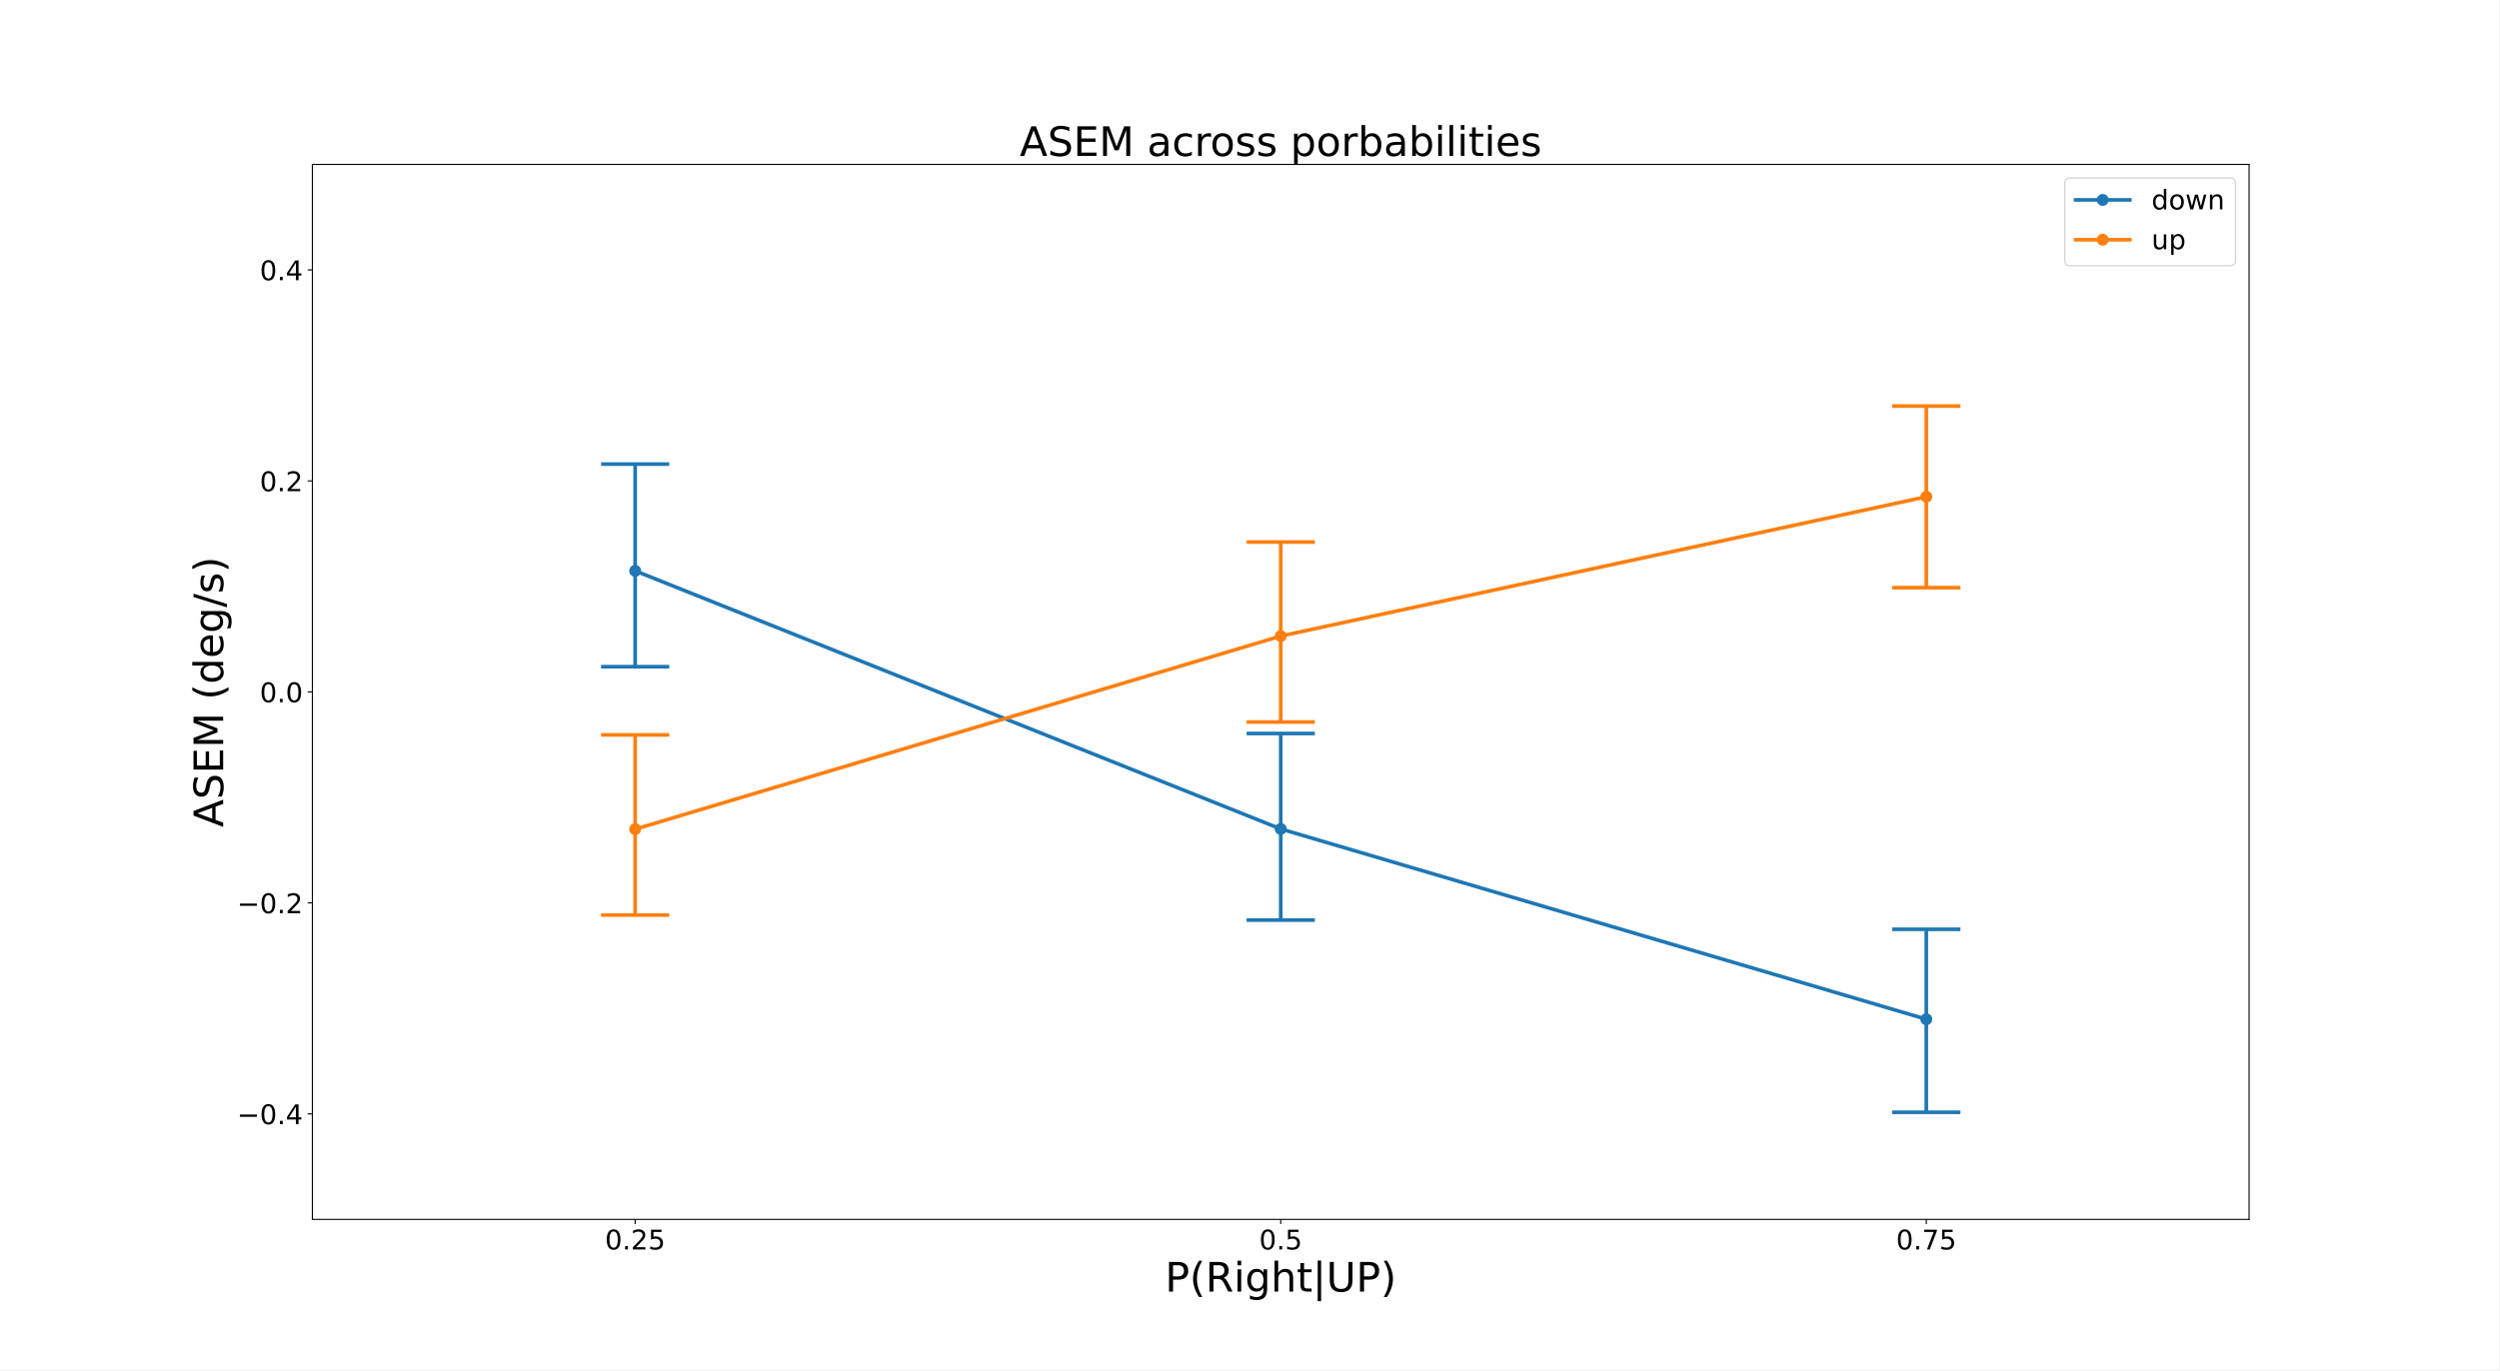
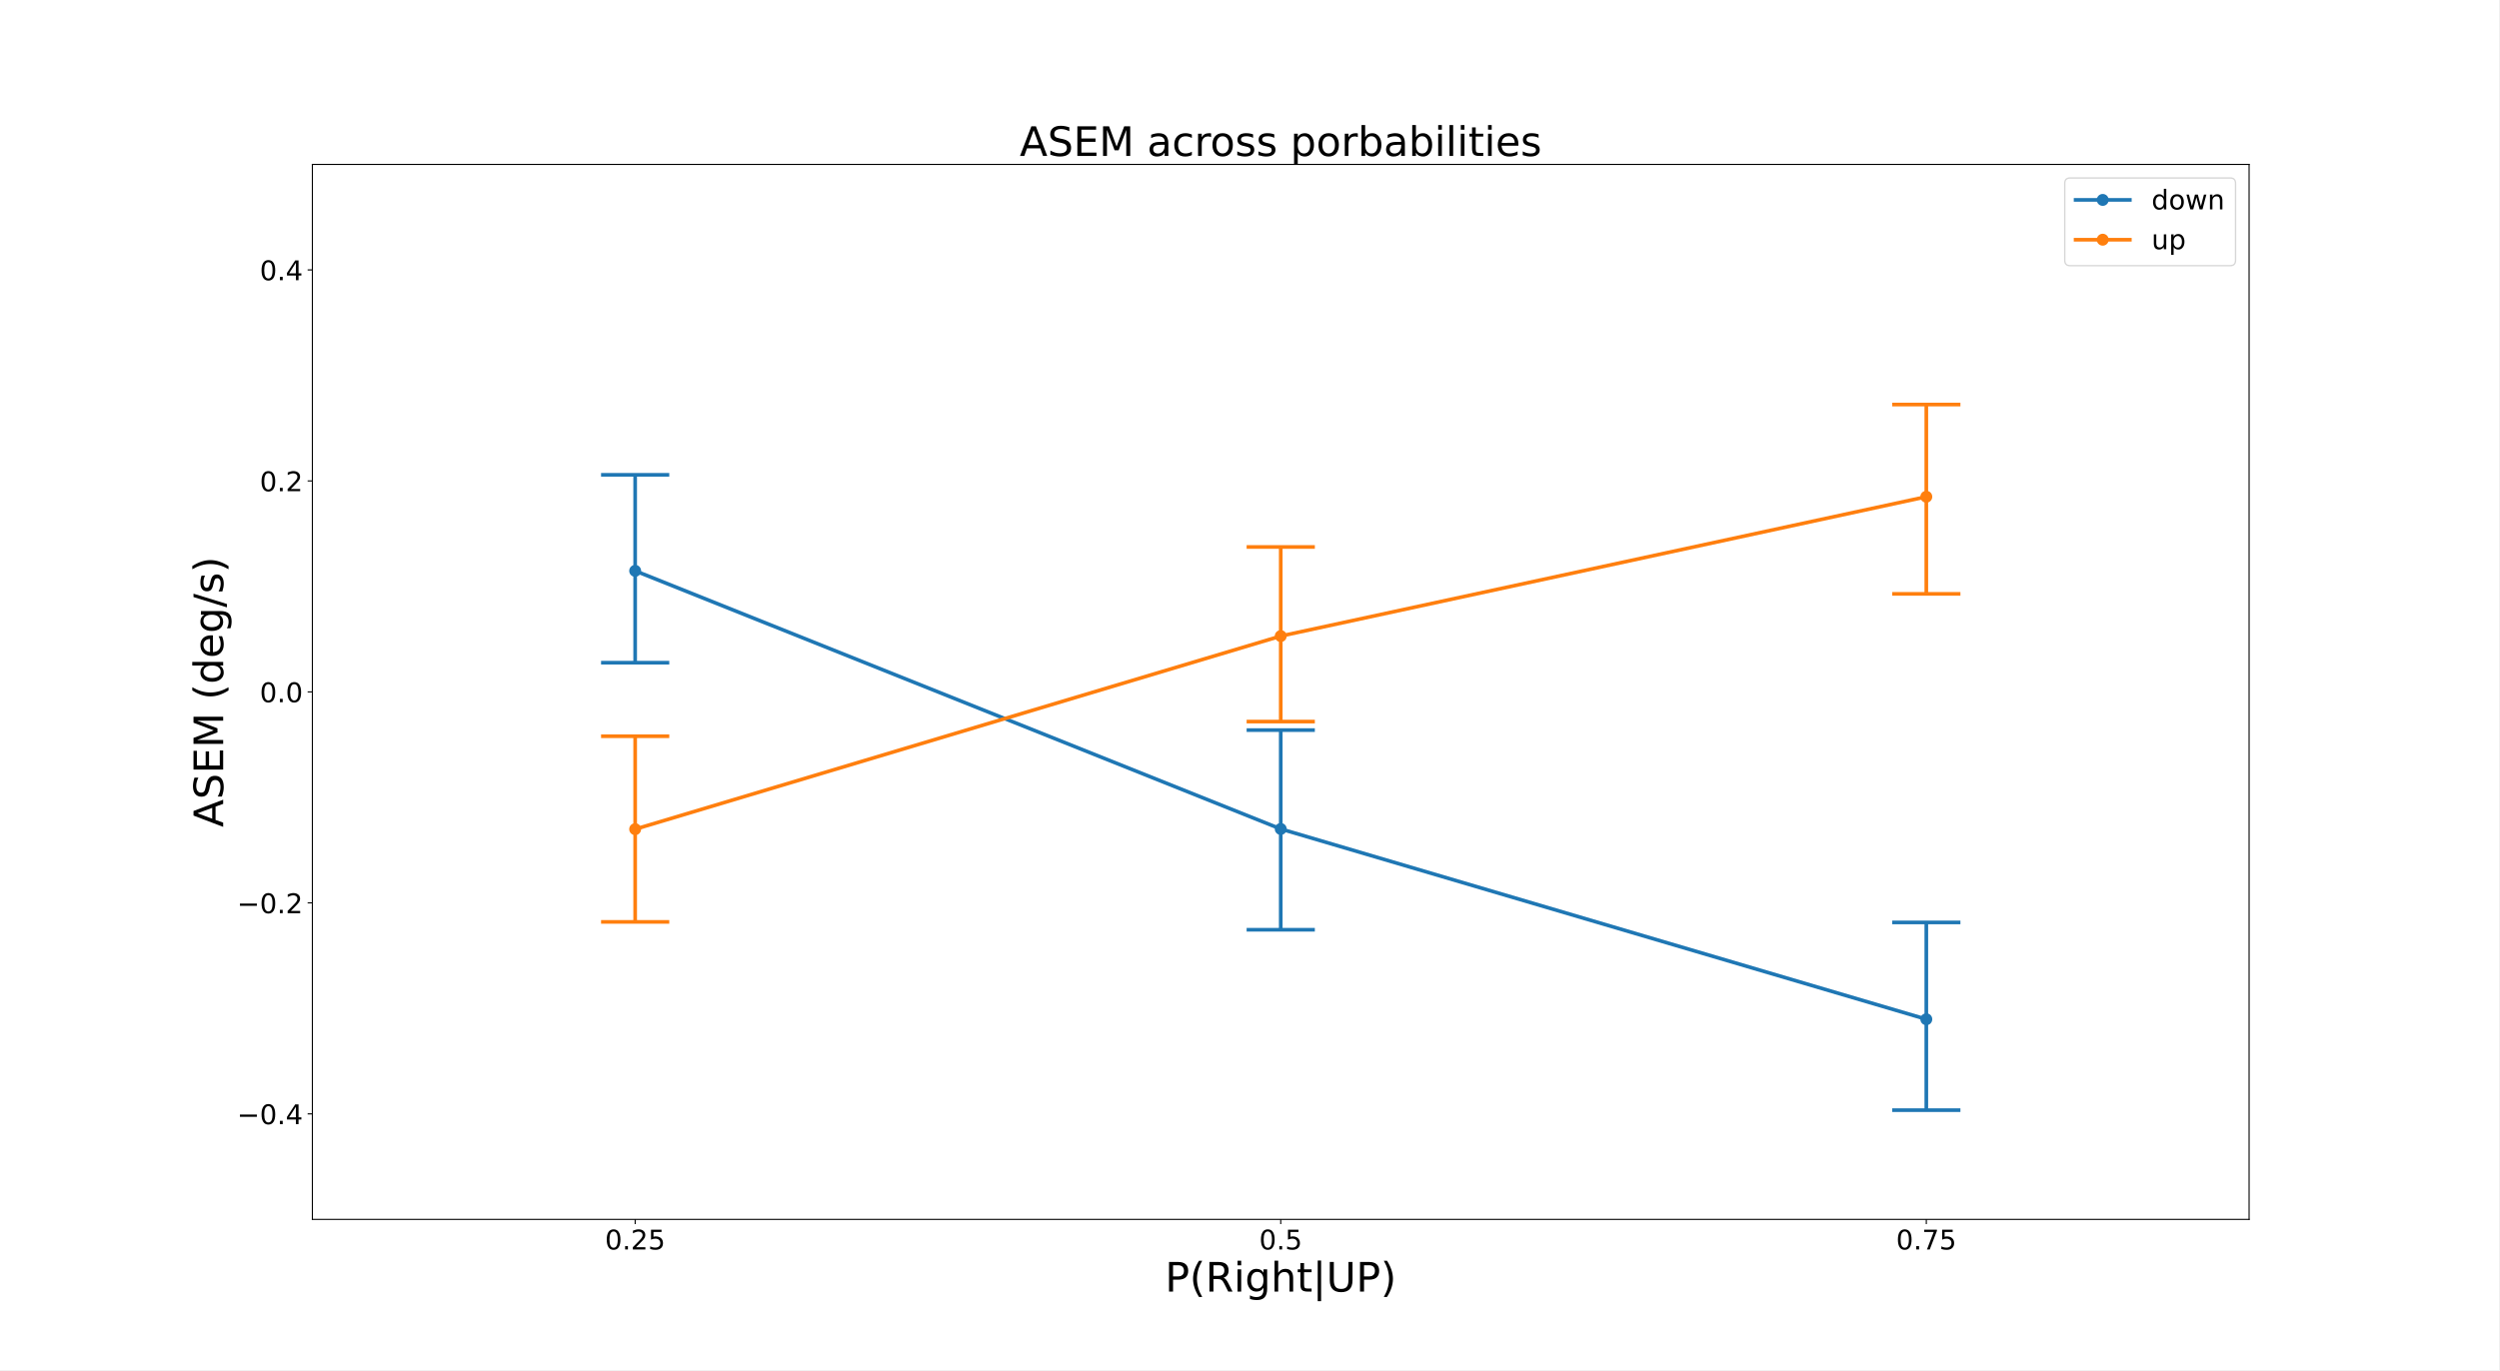
<svg xmlns="http://www.w3.org/2000/svg" xmlns:xlink="http://www.w3.org/1999/xlink" width="1843.2pt" height="1010.88pt" viewBox="0 0 1843.2 1010.88" version="1.1">
  <defs>
    <style type="text/css">*{stroke-linejoin: round; stroke-linecap: butt}</style>
  </defs>
  <g id="figure_1">
    <g id="patch_1">
      <path d="M 0 1010.88  L 1843.2 1010.88  L 1843.2 0  L 0 0  z " style="fill: #ffffff" />
    </g>
    <g id="axes_1">
      <g id="patch_2">
        <path d="M 230.4 899.683  L 1658.88 899.683  L 1658.88 121.306  L 230.4 121.306  z " style="fill: #ffffff" />
      </g>
      <g id="matplotlib.axis_1">
        <g id="xtick_1">
          <g id="line2d_1">
            <defs>
-               <path id="m0ba044a7e0" d="M 0 0  L 0 3.5  " style="stroke: #000000; stroke-width: 0.8" />
-             </defs>
-             <g>
-               <use xlink:href="#m0ba044a7e0" x="468.48" y="899.683" style="stroke: #000000; stroke-width: 0.8" />
+               <path id="m0f37d6d7c1" d="M 0 0  L 0 3.5  " style="stroke: #000000; stroke-width: 0.8" />
+             </defs>
+             <g>
+               <use xlink:href="#m0f37d6d7c1" x="468.48" y="899.683" style="stroke: #000000; stroke-width: 0.8" />
            </g>
          </g>
          <g id="text_1">
            <g transform="translate(446.2144 921.8801) scale(0.2 -0.2)">
              <defs>
                <path id="DejaVuSans-30" d="M 2034 4250  Q 1547 4250 1301 3770  Q 1056 3291 1056 2328  Q 1056 1369 1301 889  Q 1547 409 2034 409  Q 2525 409 2770 889  Q 3016 1369 3016 2328  Q 3016 3291 2770 3770  Q 2525 4250 2034 4250  z M 2034 4750  Q 2819 4750 3233 4129  Q 3647 3509 3647 2328  Q 3647 1150 3233 529  Q 2819 -91 2034 -91  Q 1250 -91 836 529  Q 422 1150 422 2328  Q 422 3509 836 4129  Q 1250 4750 2034 4750  z " transform="scale(0.015625)" />
                <path id="DejaVuSans-2e" d="M 684 794  L 1344 794  L 1344 0  L 684 0  L 684 794  z " transform="scale(0.015625)" />
                <path id="DejaVuSans-32" d="M 1228 531  L 3431 531  L 3431 0  L 469 0  L 469 531  Q 828 903 1448 1529  Q 2069 2156 2228 2338  Q 2531 2678 2651 2914  Q 2772 3150 2772 3378  Q 2772 3750 2511 3984  Q 2250 4219 1831 4219  Q 1534 4219 1204 4116  Q 875 4013 500 3803  L 500 4441  Q 881 4594 1212 4672  Q 1544 4750 1819 4750  Q 2544 4750 2975 4387  Q 3406 4025 3406 3419  Q 3406 3131 3298 2873  Q 3191 2616 2906 2266  Q 2828 2175 2409 1742  Q 1991 1309 1228 531  z " transform="scale(0.015625)" />
                <path id="DejaVuSans-35" d="M 691 4666  L 3169 4666  L 3169 4134  L 1269 4134  L 1269 2991  Q 1406 3038 1543 3061  Q 1681 3084 1819 3084  Q 2600 3084 3056 2656  Q 3513 2228 3513 1497  Q 3513 744 3044 326  Q 2575 -91 1722 -91  Q 1428 -91 1123 -41  Q 819 9 494 109  L 494 744  Q 775 591 1075 516  Q 1375 441 1709 441  Q 2250 441 2565 725  Q 2881 1009 2881 1497  Q 2881 1984 2565 2268  Q 2250 2553 1709 2553  Q 1456 2553 1204 2497  Q 953 2441 691 2322  L 691 4666  z " transform="scale(0.015625)" />
              </defs>
              <use xlink:href="#DejaVuSans-30" />
              <use xlink:href="#DejaVuSans-2e" x="63.623" />
              <use xlink:href="#DejaVuSans-32" x="95.41" />
              <use xlink:href="#DejaVuSans-35" x="159.033" />
            </g>
          </g>
        </g>
        <g id="xtick_2">
          <g id="line2d_2">
            <g>
-               <use xlink:href="#m0ba044a7e0" x="944.64" y="899.683" style="stroke: #000000; stroke-width: 0.8" />
+               <use xlink:href="#m0f37d6d7c1" x="944.64" y="899.683" style="stroke: #000000; stroke-width: 0.8" />
            </g>
          </g>
          <g id="text_2">
            <g transform="translate(928.7369 921.8801) scale(0.2 -0.2)">
              <use xlink:href="#DejaVuSans-30" />
              <use xlink:href="#DejaVuSans-2e" x="63.623" />
              <use xlink:href="#DejaVuSans-35" x="95.41" />
            </g>
          </g>
        </g>
        <g id="xtick_3">
          <g id="line2d_3">
            <g>
-               <use xlink:href="#m0ba044a7e0" x="1420.8" y="899.683" style="stroke: #000000; stroke-width: 0.8" />
+               <use xlink:href="#m0f37d6d7c1" x="1420.8" y="899.683" style="stroke: #000000; stroke-width: 0.8" />
            </g>
          </g>
          <g id="text_3">
            <g transform="translate(1398.534 921.8801) scale(0.2 -0.2)">
              <defs>
                <path id="DejaVuSans-37" d="M 525 4666  L 3525 4666  L 3525 4397  L 1831 0  L 1172 0  L 2766 4134  L 525 4134  L 525 4666  z " transform="scale(0.015625)" />
              </defs>
              <use xlink:href="#DejaVuSans-30" />
              <use xlink:href="#DejaVuSans-2e" x="63.623" />
              <use xlink:href="#DejaVuSans-37" x="95.41" />
              <use xlink:href="#DejaVuSans-35" x="159.033" />
            </g>
          </g>
        </g>
        <g id="text_4">
          <g transform="translate(859.3158 952.966) scale(0.3 -0.3)">
            <defs>
              <path id="DejaVuSans-50" d="M 1259 4147  L 1259 2394  L 2053 2394  Q 2494 2394 2734 2622  Q 2975 2850 2975 3272  Q 2975 3691 2734 3919  Q 2494 4147 2053 4147  L 1259 4147  z M 628 4666  L 2053 4666  Q 2838 4666 3239 4311  Q 3641 3956 3641 3272  Q 3641 2581 3239 2228  Q 2838 1875 2053 1875  L 1259 1875  L 1259 0  L 628 0  L 628 4666  z " transform="scale(0.015625)" />
              <path id="DejaVuSans-28" d="M 1984 4856  Q 1566 4138 1362 3434  Q 1159 2731 1159 2009  Q 1159 1288 1364 580  Q 1569 -128 1984 -844  L 1484 -844  Q 1016 -109 783 600  Q 550 1309 550 2009  Q 550 2706 781 3412  Q 1013 4119 1484 4856  L 1984 4856  z " transform="scale(0.015625)" />
              <path id="DejaVuSans-52" d="M 2841 2188  Q 3044 2119 3236 1894  Q 3428 1669 3622 1275  L 4263 0  L 3584 0  L 2988 1197  Q 2756 1666 2539 1819  Q 2322 1972 1947 1972  L 1259 1972  L 1259 0  L 628 0  L 628 4666  L 2053 4666  Q 2853 4666 3247 4331  Q 3641 3997 3641 3322  Q 3641 2881 3436 2590  Q 3231 2300 2841 2188  z M 1259 4147  L 1259 2491  L 2053 2491  Q 2509 2491 2742 2702  Q 2975 2913 2975 3322  Q 2975 3731 2742 3939  Q 2509 4147 2053 4147  L 1259 4147  z " transform="scale(0.015625)" />
              <path id="DejaVuSans-69" d="M 603 3500  L 1178 3500  L 1178 0  L 603 0  L 603 3500  z M 603 4863  L 1178 4863  L 1178 4134  L 603 4134  L 603 4863  z " transform="scale(0.015625)" />
              <path id="DejaVuSans-67" d="M 2906 1791  Q 2906 2416 2648 2759  Q 2391 3103 1925 3103  Q 1463 3103 1205 2759  Q 947 2416 947 1791  Q 947 1169 1205 825  Q 1463 481 1925 481  Q 2391 481 2648 825  Q 2906 1169 2906 1791  z M 3481 434  Q 3481 -459 3084 -895  Q 2688 -1331 1869 -1331  Q 1566 -1331 1297 -1286  Q 1028 -1241 775 -1147  L 775 -588  Q 1028 -725 1275 -790  Q 1522 -856 1778 -856  Q 2344 -856 2625 -561  Q 2906 -266 2906 331  L 2906 616  Q 2728 306 2450 153  Q 2172 0 1784 0  Q 1141 0 747 490  Q 353 981 353 1791  Q 353 2603 747 3093  Q 1141 3584 1784 3584  Q 2172 3584 2450 3431  Q 2728 3278 2906 2969  L 2906 3500  L 3481 3500  L 3481 434  z " transform="scale(0.015625)" />
              <path id="DejaVuSans-68" d="M 3513 2113  L 3513 0  L 2938 0  L 2938 2094  Q 2938 2591 2744 2837  Q 2550 3084 2163 3084  Q 1697 3084 1428 2787  Q 1159 2491 1159 1978  L 1159 0  L 581 0  L 581 4863  L 1159 4863  L 1159 2956  Q 1366 3272 1645 3428  Q 1925 3584 2291 3584  Q 2894 3584 3203 3211  Q 3513 2838 3513 2113  z " transform="scale(0.015625)" />
              <path id="DejaVuSans-74" d="M 1172 4494  L 1172 3500  L 2356 3500  L 2356 3053  L 1172 3053  L 1172 1153  Q 1172 725 1289 603  Q 1406 481 1766 481  L 2356 481  L 2356 0  L 1766 0  Q 1100 0 847 248  Q 594 497 594 1153  L 594 3053  L 172 3053  L 172 3500  L 594 3500  L 594 4494  L 1172 4494  z " transform="scale(0.015625)" />
              <path id="DejaVuSans-7c" d="M 1344 4891  L 1344 -1509  L 813 -1509  L 813 4891  L 1344 4891  z " transform="scale(0.015625)" />
              <path id="DejaVuSans-55" d="M 556 4666  L 1191 4666  L 1191 1831  Q 1191 1081 1462 751  Q 1734 422 2344 422  Q 2950 422 3222 751  Q 3494 1081 3494 1831  L 3494 4666  L 4128 4666  L 4128 1753  Q 4128 841 3676 375  Q 3225 -91 2344 -91  Q 1459 -91 1007 375  Q 556 841 556 1753  L 556 4666  z " transform="scale(0.015625)" />
              <path id="DejaVuSans-29" d="M 513 4856  L 1013 4856  Q 1481 4119 1714 3412  Q 1947 2706 1947 2009  Q 1947 1309 1714 600  Q 1481 -109 1013 -844  L 513 -844  Q 928 -128 1133 580  Q 1338 1288 1338 2009  Q 1338 2731 1133 3434  Q 928 4138 513 4856  z " transform="scale(0.015625)" />
            </defs>
            <use xlink:href="#DejaVuSans-50" />
            <use xlink:href="#DejaVuSans-28" x="60.303" />
            <use xlink:href="#DejaVuSans-52" x="99.316" />
            <use xlink:href="#DejaVuSans-69" x="168.799" />
            <use xlink:href="#DejaVuSans-67" x="196.582" />
            <use xlink:href="#DejaVuSans-68" x="260.059" />
            <use xlink:href="#DejaVuSans-74" x="323.438" />
            <use xlink:href="#DejaVuSans-7c" x="362.646" />
            <use xlink:href="#DejaVuSans-55" x="396.338" />
            <use xlink:href="#DejaVuSans-50" x="469.531" />
            <use xlink:href="#DejaVuSans-29" x="529.834" />
          </g>
        </g>
      </g>
      <g id="matplotlib.axis_2">
        <g id="ytick_1">
          <g id="line2d_4">
            <defs>
-               <path id="m6a2be0b52f" d="M 0 0  L -3.5 0  " style="stroke: #000000; stroke-width: 0.8" />
-             </defs>
-             <g>
-               <use xlink:href="#m6a2be0b52f" x="230.4" y="821.845" style="stroke: #000000; stroke-width: 0.8" />
+               <path id="mf49ff2864d" d="M 0 0  L -3.5 0  " style="stroke: #000000; stroke-width: 0.8" />
+             </defs>
+             <g>
+               <use xlink:href="#mf49ff2864d" x="230.4" y="821.845" style="stroke: #000000; stroke-width: 0.8" />
            </g>
          </g>
          <g id="text_5">
            <g transform="translate(174.8344 829.4439) scale(0.2 -0.2)">
              <defs>
                <path id="DejaVuSans-2212" d="M 678 2272  L 4684 2272  L 4684 1741  L 678 1741  L 678 2272  z " transform="scale(0.015625)" />
                <path id="DejaVuSans-34" d="M 2419 4116  L 825 1625  L 2419 1625  L 2419 4116  z M 2253 4666  L 3047 4666  L 3047 1625  L 3713 1625  L 3713 1100  L 3047 1100  L 3047 0  L 2419 0  L 2419 1100  L 313 1100  L 313 1709  L 2253 4666  z " transform="scale(0.015625)" />
              </defs>
              <use xlink:href="#DejaVuSans-2212" />
              <use xlink:href="#DejaVuSans-30" x="83.789" />
              <use xlink:href="#DejaVuSans-2e" x="147.412" />
              <use xlink:href="#DejaVuSans-34" x="179.199" />
            </g>
          </g>
        </g>
        <g id="ytick_2">
          <g id="line2d_5">
            <g>
-               <use xlink:href="#m6a2be0b52f" x="230.4" y="666.17" style="stroke: #000000; stroke-width: 0.8" />
+               <use xlink:href="#mf49ff2864d" x="230.4" y="666.17" style="stroke: #000000; stroke-width: 0.8" />
            </g>
          </g>
          <g id="text_6">
            <g transform="translate(174.8344 673.7684) scale(0.2 -0.2)">
              <use xlink:href="#DejaVuSans-2212" />
              <use xlink:href="#DejaVuSans-30" x="83.789" />
              <use xlink:href="#DejaVuSans-2e" x="147.412" />
              <use xlink:href="#DejaVuSans-32" x="179.199" />
            </g>
          </g>
        </g>
        <g id="ytick_3">
          <g id="line2d_6">
            <g>
-               <use xlink:href="#m6a2be0b52f" x="230.4" y="510.494" style="stroke: #000000; stroke-width: 0.8" />
+               <use xlink:href="#mf49ff2864d" x="230.4" y="510.494" style="stroke: #000000; stroke-width: 0.8" />
            </g>
          </g>
          <g id="text_7">
            <g transform="translate(191.5938 518.0928) scale(0.2 -0.2)">
              <use xlink:href="#DejaVuSans-30" />
              <use xlink:href="#DejaVuSans-2e" x="63.623" />
              <use xlink:href="#DejaVuSans-30" x="95.41" />
            </g>
          </g>
        </g>
        <g id="ytick_4">
          <g id="line2d_7">
            <g>
-               <use xlink:href="#m6a2be0b52f" x="230.4" y="354.819" style="stroke: #000000; stroke-width: 0.8" />
+               <use xlink:href="#mf49ff2864d" x="230.4" y="354.819" style="stroke: #000000; stroke-width: 0.8" />
            </g>
          </g>
          <g id="text_8">
            <g transform="translate(191.5938 362.4173) scale(0.2 -0.2)">
              <use xlink:href="#DejaVuSans-30" />
              <use xlink:href="#DejaVuSans-2e" x="63.623" />
              <use xlink:href="#DejaVuSans-32" x="95.41" />
            </g>
          </g>
        </g>
        <g id="ytick_5">
          <g id="line2d_8">
            <g>
-               <use xlink:href="#m6a2be0b52f" x="230.4" y="199.143" style="stroke: #000000; stroke-width: 0.8" />
+               <use xlink:href="#mf49ff2864d" x="230.4" y="199.143" style="stroke: #000000; stroke-width: 0.8" />
            </g>
          </g>
          <g id="text_9">
            <g transform="translate(191.5938 206.7418) scale(0.2 -0.2)">
              <use xlink:href="#DejaVuSans-30" />
              <use xlink:href="#DejaVuSans-2e" x="63.623" />
              <use xlink:href="#DejaVuSans-34" x="95.41" />
            </g>
          </g>
        </g>
        <g id="text_10">
          <g transform="translate(164.5953 610.3124) rotate(-90) scale(0.3 -0.3)">
            <defs>
              <path id="DejaVuSans-41" d="M 2188 4044  L 1331 1722  L 3047 1722  L 2188 4044  z M 1831 4666  L 2547 4666  L 4325 0  L 3669 0  L 3244 1197  L 1141 1197  L 716 0  L 50 0  L 1831 4666  z " transform="scale(0.015625)" />
              <path id="DejaVuSans-53" d="M 3425 4513  L 3425 3897  Q 3066 4069 2747 4153  Q 2428 4238 2131 4238  Q 1616 4238 1336 4038  Q 1056 3838 1056 3469  Q 1056 3159 1242 3001  Q 1428 2844 1947 2747  L 2328 2669  Q 3034 2534 3370 2195  Q 3706 1856 3706 1288  Q 3706 609 3251 259  Q 2797 -91 1919 -91  Q 1588 -91 1214 -16  Q 841 59 441 206  L 441 856  Q 825 641 1194 531  Q 1563 422 1919 422  Q 2459 422 2753 634  Q 3047 847 3047 1241  Q 3047 1584 2836 1778  Q 2625 1972 2144 2069  L 1759 2144  Q 1053 2284 737 2584  Q 422 2884 422 3419  Q 422 4038 858 4394  Q 1294 4750 2059 4750  Q 2388 4750 2728 4690  Q 3069 4631 3425 4513  z " transform="scale(0.015625)" />
              <path id="DejaVuSans-45" d="M 628 4666  L 3578 4666  L 3578 4134  L 1259 4134  L 1259 2753  L 3481 2753  L 3481 2222  L 1259 2222  L 1259 531  L 3634 531  L 3634 0  L 628 0  L 628 4666  z " transform="scale(0.015625)" />
              <path id="DejaVuSans-4d" d="M 628 4666  L 1569 4666  L 2759 1491  L 3956 4666  L 4897 4666  L 4897 0  L 4281 0  L 4281 4097  L 3078 897  L 2444 897  L 1241 4097  L 1241 0  L 628 0  L 628 4666  z " transform="scale(0.015625)" />
              <path id="DejaVuSans-20" transform="scale(0.015625)" />
              <path id="DejaVuSans-64" d="M 2906 2969  L 2906 4863  L 3481 4863  L 3481 0  L 2906 0  L 2906 525  Q 2725 213 2448 61  Q 2172 -91 1784 -91  Q 1150 -91 751 415  Q 353 922 353 1747  Q 353 2572 751 3078  Q 1150 3584 1784 3584  Q 2172 3584 2448 3432  Q 2725 3281 2906 2969  z M 947 1747  Q 947 1113 1208 752  Q 1469 391 1925 391  Q 2381 391 2643 752  Q 2906 1113 2906 1747  Q 2906 2381 2643 2742  Q 2381 3103 1925 3103  Q 1469 3103 1208 2742  Q 947 2381 947 1747  z " transform="scale(0.015625)" />
              <path id="DejaVuSans-65" d="M 3597 1894  L 3597 1613  L 953 1613  Q 991 1019 1311 708  Q 1631 397 2203 397  Q 2534 397 2845 478  Q 3156 559 3463 722  L 3463 178  Q 3153 47 2828 -22  Q 2503 -91 2169 -91  Q 1331 -91 842 396  Q 353 884 353 1716  Q 353 2575 817 3079  Q 1281 3584 2069 3584  Q 2775 3584 3186 3129  Q 3597 2675 3597 1894  z M 3022 2063  Q 3016 2534 2758 2815  Q 2500 3097 2075 3097  Q 1594 3097 1305 2825  Q 1016 2553 972 2059  L 3022 2063  z " transform="scale(0.015625)" />
              <path id="DejaVuSans-2f" d="M 1625 4666  L 2156 4666  L 531 -594  L 0 -594  L 1625 4666  z " transform="scale(0.015625)" />
              <path id="DejaVuSans-73" d="M 2834 3397  L 2834 2853  Q 2591 2978 2328 3040  Q 2066 3103 1784 3103  Q 1356 3103 1142 2972  Q 928 2841 928 2578  Q 928 2378 1081 2264  Q 1234 2150 1697 2047  L 1894 2003  Q 2506 1872 2764 1633  Q 3022 1394 3022 966  Q 3022 478 2636 193  Q 2250 -91 1575 -91  Q 1294 -91 989 -36  Q 684 19 347 128  L 347 722  Q 666 556 975 473  Q 1284 391 1588 391  Q 1994 391 2212 530  Q 2431 669 2431 922  Q 2431 1156 2273 1281  Q 2116 1406 1581 1522  L 1381 1569  Q 847 1681 609 1914  Q 372 2147 372 2553  Q 372 3047 722 3315  Q 1072 3584 1716 3584  Q 2034 3584 2315 3537  Q 2597 3491 2834 3397  z " transform="scale(0.015625)" />
            </defs>
            <use xlink:href="#DejaVuSans-41" />
            <use xlink:href="#DejaVuSans-53" x="68.408" />
            <use xlink:href="#DejaVuSans-45" x="131.885" />
            <use xlink:href="#DejaVuSans-4d" x="195.068" />
            <use xlink:href="#DejaVuSans-20" x="281.348" />
            <use xlink:href="#DejaVuSans-28" x="313.135" />
            <use xlink:href="#DejaVuSans-64" x="352.148" />
            <use xlink:href="#DejaVuSans-65" x="415.625" />
            <use xlink:href="#DejaVuSans-67" x="477.148" />
            <use xlink:href="#DejaVuSans-2f" x="540.625" />
            <use xlink:href="#DejaVuSans-73" x="574.316" />
            <use xlink:href="#DejaVuSans-29" x="626.416" />
          </g>
        </g>
      </g>
      <g id="line2d_9">
-         <path d="M 468.48 421.186  L 944.64 611.625  L 1420.8 752.017  " clip-path="url(#p5ba771e147)" style="fill: none; stroke: #1f77b4; stroke-width: 2.7; stroke-linecap: square" />
+         <path d="M 468.48 421.186  L 944.64 611.625  L 1420.8 752.017  " clip-path="url(#p342be20ea8)" style="fill: none; stroke: #1f77b4; stroke-width: 2.7; stroke-linecap: square" />
        <defs>
-           <path id="m0b1692d7a0" d="M 0 3.384  C 0.897 3.384 1.758 3.027 2.393 2.393  C 3.027 1.758 3.384 0.897 3.384 0  C 3.384 -0.897 3.027 -1.758 2.393 -2.393  C 1.758 -3.027 0.897 -3.384 0 -3.384  C -0.897 -3.384 -1.758 -3.027 -2.393 -2.393  C -3.027 -1.758 -3.384 -0.897 -3.384 0  C -3.384 0.897 -3.027 1.758 -2.393 2.393  C -1.758 3.027 -0.897 3.384 0 3.384  z " style="stroke: #1f77b4; stroke-width: 2.025" />
+           <path id="mb6baf694d3" d="M 0 3.384  C 0.897 3.384 1.758 3.027 2.393 2.393  C 3.027 1.758 3.384 0.897 3.384 0  C 3.384 -0.897 3.027 -1.758 2.393 -2.393  C 1.758 -3.027 0.897 -3.384 0 -3.384  C -0.897 -3.384 -1.758 -3.027 -2.393 -2.393  C -3.027 -1.758 -3.384 -0.897 -3.384 0  C -3.384 0.897 -3.027 1.758 -2.393 2.393  C -1.758 3.027 -0.897 3.384 0 3.384  z " style="stroke: #1f77b4; stroke-width: 2.025" />
        </defs>
-         <g clip-path="url(#p5ba771e147)">
-           <use xlink:href="#m0b1692d7a0" x="468.48" y="421.186" style="fill: #1f77b4; stroke: #1f77b4; stroke-width: 2.025" />
-           <use xlink:href="#m0b1692d7a0" x="944.64" y="611.625" style="fill: #1f77b4; stroke: #1f77b4; stroke-width: 2.025" />
-           <use xlink:href="#m0b1692d7a0" x="1420.8" y="752.017" style="fill: #1f77b4; stroke: #1f77b4; stroke-width: 2.025" />
+         <g clip-path="url(#p342be20ea8)">
+           <use xlink:href="#mb6baf694d3" x="468.48" y="421.186" style="fill: #1f77b4; stroke: #1f77b4; stroke-width: 2.025" />
+           <use xlink:href="#mb6baf694d3" x="944.64" y="611.625" style="fill: #1f77b4; stroke: #1f77b4; stroke-width: 2.025" />
+           <use xlink:href="#mb6baf694d3" x="1420.8" y="752.017" style="fill: #1f77b4; stroke: #1f77b4; stroke-width: 2.025" />
        </g>
      </g>
      <g id="line2d_10">
-         <path d="M 444.672 491.886  L 492.288 491.886  M 468.48 491.886  L 468.48 342.408  M 444.672 342.408  L 492.288 342.408  " clip-path="url(#p5ba771e147)" style="fill: none; stroke: #1f77b4; stroke-width: 2.7; stroke-linecap: square" />
+         <path d="M 444.672 488.931  L 492.288 488.931  M 468.48 488.931  L 468.48 350.352  M 444.672 350.352  L 492.288 350.352  " clip-path="url(#p342be20ea8)" style="fill: none; stroke: #1f77b4; stroke-width: 2.7; stroke-linecap: square" />
      </g>
      <g id="line2d_11">
-         <path d="M 920.832 678.867  L 968.448 678.867  M 944.64 678.867  L 944.64 541.171  M 920.832 541.171  L 968.448 541.171  " clip-path="url(#p5ba771e147)" style="fill: none; stroke: #1f77b4; stroke-width: 2.7; stroke-linecap: square" />
+         <path d="M 920.832 685.994  L 968.448 685.994  M 944.64 685.994  L 944.64 538.667  M 920.832 538.667  L 968.448 538.667  " clip-path="url(#p342be20ea8)" style="fill: none; stroke: #1f77b4; stroke-width: 2.7; stroke-linecap: square" />
      </g>
      <g id="line2d_12">
-         <path d="M 1396.992 820.651  L 1444.608 820.651  M 1420.8 820.651  L 1420.8 685.654  M 1396.992 685.654  L 1444.608 685.654  " clip-path="url(#p5ba771e147)" style="fill: none; stroke: #1f77b4; stroke-width: 2.7; stroke-linecap: square" />
+         <path d="M 1396.992 819.09  L 1444.608 819.09  M 1420.8 819.09  L 1420.8 680.605  M 1396.992 680.605  L 1444.608 680.605  " clip-path="url(#p342be20ea8)" style="fill: none; stroke: #1f77b4; stroke-width: 2.7; stroke-linecap: square" />
      </g>
      <g id="line2d_13">
-         <path d="M 468.48 611.776  L 944.64 469.298  L 1420.8 366.508  " clip-path="url(#p5ba771e147)" style="fill: none; stroke: #ff7f0e; stroke-width: 2.7; stroke-linecap: square" />
+         <path d="M 468.48 611.776  L 944.64 469.298  L 1420.8 366.508  " clip-path="url(#p342be20ea8)" style="fill: none; stroke: #ff7f0e; stroke-width: 2.7; stroke-linecap: square" />
        <defs>
-           <path id="m4a3c2a36d6" d="M 0 3.384  C 0.897 3.384 1.758 3.027 2.393 2.393  C 3.027 1.758 3.384 0.897 3.384 0  C 3.384 -0.897 3.027 -1.758 2.393 -2.393  C 1.758 -3.027 0.897 -3.384 0 -3.384  C -0.897 -3.384 -1.758 -3.027 -2.393 -2.393  C -3.027 -1.758 -3.384 -0.897 -3.384 0  C -3.384 0.897 -3.027 1.758 -2.393 2.393  C -1.758 3.027 -0.897 3.384 0 3.384  z " style="stroke: #ff7f0e; stroke-width: 2.025" />
+           <path id="m754fb665c1" d="M 0 3.384  C 0.897 3.384 1.758 3.027 2.393 2.393  C 3.027 1.758 3.384 0.897 3.384 0  C 3.384 -0.897 3.027 -1.758 2.393 -2.393  C 1.758 -3.027 0.897 -3.384 0 -3.384  C -0.897 -3.384 -1.758 -3.027 -2.393 -2.393  C -3.027 -1.758 -3.384 -0.897 -3.384 0  C -3.384 0.897 -3.027 1.758 -2.393 2.393  C -1.758 3.027 -0.897 3.384 0 3.384  z " style="stroke: #ff7f0e; stroke-width: 2.025" />
        </defs>
-         <g clip-path="url(#p5ba771e147)">
-           <use xlink:href="#m4a3c2a36d6" x="468.48" y="611.776" style="fill: #ff7f0e; stroke: #ff7f0e; stroke-width: 2.025" />
-           <use xlink:href="#m4a3c2a36d6" x="944.64" y="469.298" style="fill: #ff7f0e; stroke: #ff7f0e; stroke-width: 2.025" />
-           <use xlink:href="#m4a3c2a36d6" x="1420.8" y="366.508" style="fill: #ff7f0e; stroke: #ff7f0e; stroke-width: 2.025" />
+         <g clip-path="url(#p342be20ea8)">
+           <use xlink:href="#m754fb665c1" x="468.48" y="611.776" style="fill: #ff7f0e; stroke: #ff7f0e; stroke-width: 2.025" />
+           <use xlink:href="#m754fb665c1" x="944.64" y="469.298" style="fill: #ff7f0e; stroke: #ff7f0e; stroke-width: 2.025" />
+           <use xlink:href="#m754fb665c1" x="1420.8" y="366.508" style="fill: #ff7f0e; stroke: #ff7f0e; stroke-width: 2.025" />
        </g>
      </g>
      <g id="line2d_14">
-         <path d="M 444.672 675.152  L 492.288 675.152  M 468.48 675.152  L 468.48 542.238  M 444.672 542.238  L 492.288 542.238  " clip-path="url(#p5ba771e147)" style="fill: none; stroke: #ff7f0e; stroke-width: 2.7; stroke-linecap: square" />
+         <path d="M 444.672 680.186  L 492.288 680.186  M 468.48 680.186  L 468.48 543.217  M 444.672 543.217  L 492.288 543.217  " clip-path="url(#p342be20ea8)" style="fill: none; stroke: #ff7f0e; stroke-width: 2.7; stroke-linecap: square" />
      </g>
      <g id="line2d_15">
-         <path d="M 920.832 532.737  L 968.448 532.737  M 944.64 532.737  L 944.64 399.92  M 920.832 399.92  L 968.448 399.92  " clip-path="url(#p5ba771e147)" style="fill: none; stroke: #ff7f0e; stroke-width: 2.7; stroke-linecap: square" />
+         <path d="M 920.832 532.392  L 968.448 532.392  M 944.64 532.392  L 944.64 403.553  M 920.832 403.553  L 968.448 403.553  " clip-path="url(#p342be20ea8)" style="fill: none; stroke: #ff7f0e; stroke-width: 2.7; stroke-linecap: square" />
      </g>
      <g id="line2d_16">
-         <path d="M 1396.992 433.586  L 1444.608 433.586  M 1420.8 433.586  L 1420.8 299.585  M 1396.992 299.585  L 1444.608 299.585  " clip-path="url(#p5ba771e147)" style="fill: none; stroke: #ff7f0e; stroke-width: 2.7; stroke-linecap: square" />
+         <path d="M 1396.992 438.175  L 1444.608 438.175  M 1420.8 438.175  L 1420.8 298.498  M 1396.992 298.498  L 1444.608 298.498  " clip-path="url(#p342be20ea8)" style="fill: none; stroke: #ff7f0e; stroke-width: 2.7; stroke-linecap: square" />
      </g>
      <g id="line2d_17" />
      <g id="line2d_18" />
      <g id="patch_3">
        <path d="M 230.4 899.683  L 230.4 121.306  " style="fill: none; stroke: #000000; stroke-width: 0.8; stroke-linejoin: miter; stroke-linecap: square" />
      </g>
      <g id="patch_4">
        <path d="M 1658.88 899.683  L 1658.88 121.306  " style="fill: none; stroke: #000000; stroke-width: 0.8; stroke-linejoin: miter; stroke-linecap: square" />
      </g>
      <g id="patch_5">
        <path d="M 230.4 899.683  L 1658.88 899.683  " style="fill: none; stroke: #000000; stroke-width: 0.8; stroke-linejoin: miter; stroke-linecap: square" />
      </g>
      <g id="patch_6">
        <path d="M 230.4 121.306  L 1658.88 121.306  " style="fill: none; stroke: #000000; stroke-width: 0.8; stroke-linejoin: miter; stroke-linecap: square" />
      </g>
      <g id="text_11">
        <g transform="translate(752.1291 115.0665) scale(0.3 -0.3)">
          <defs>
            <path id="DejaVuSans-61" d="M 2194 1759  Q 1497 1759 1228 1600  Q 959 1441 959 1056  Q 959 750 1161 570  Q 1363 391 1709 391  Q 2188 391 2477 730  Q 2766 1069 2766 1631  L 2766 1759  L 2194 1759  z M 3341 1997  L 3341 0  L 2766 0  L 2766 531  Q 2569 213 2275 61  Q 1981 -91 1556 -91  Q 1019 -91 701 211  Q 384 513 384 1019  Q 384 1609 779 1909  Q 1175 2209 1959 2209  L 2766 2209  L 2766 2266  Q 2766 2663 2505 2880  Q 2244 3097 1772 3097  Q 1472 3097 1187 3025  Q 903 2953 641 2809  L 641 3341  Q 956 3463 1253 3523  Q 1550 3584 1831 3584  Q 2591 3584 2966 3190  Q 3341 2797 3341 1997  z " transform="scale(0.015625)" />
            <path id="DejaVuSans-63" d="M 3122 3366  L 3122 2828  Q 2878 2963 2633 3030  Q 2388 3097 2138 3097  Q 1578 3097 1268 2742  Q 959 2388 959 1747  Q 959 1106 1268 751  Q 1578 397 2138 397  Q 2388 397 2633 464  Q 2878 531 3122 666  L 3122 134  Q 2881 22 2623 -34  Q 2366 -91 2075 -91  Q 1284 -91 818 406  Q 353 903 353 1747  Q 353 2603 823 3093  Q 1294 3584 2113 3584  Q 2378 3584 2631 3529  Q 2884 3475 3122 3366  z " transform="scale(0.015625)" />
            <path id="DejaVuSans-72" d="M 2631 2963  Q 2534 3019 2420 3045  Q 2306 3072 2169 3072  Q 1681 3072 1420 2755  Q 1159 2438 1159 1844  L 1159 0  L 581 0  L 581 3500  L 1159 3500  L 1159 2956  Q 1341 3275 1631 3429  Q 1922 3584 2338 3584  Q 2397 3584 2469 3576  Q 2541 3569 2628 3553  L 2631 2963  z " transform="scale(0.015625)" />
            <path id="DejaVuSans-6f" d="M 1959 3097  Q 1497 3097 1228 2736  Q 959 2375 959 1747  Q 959 1119 1226 758  Q 1494 397 1959 397  Q 2419 397 2687 759  Q 2956 1122 2956 1747  Q 2956 2369 2687 2733  Q 2419 3097 1959 3097  z M 1959 3584  Q 2709 3584 3137 3096  Q 3566 2609 3566 1747  Q 3566 888 3137 398  Q 2709 -91 1959 -91  Q 1206 -91 779 398  Q 353 888 353 1747  Q 353 2609 779 3096  Q 1206 3584 1959 3584  z " transform="scale(0.015625)" />
            <path id="DejaVuSans-70" d="M 1159 525  L 1159 -1331  L 581 -1331  L 581 3500  L 1159 3500  L 1159 2969  Q 1341 3281 1617 3432  Q 1894 3584 2278 3584  Q 2916 3584 3314 3078  Q 3713 2572 3713 1747  Q 3713 922 3314 415  Q 2916 -91 2278 -91  Q 1894 -91 1617 61  Q 1341 213 1159 525  z M 3116 1747  Q 3116 2381 2855 2742  Q 2594 3103 2138 3103  Q 1681 3103 1420 2742  Q 1159 2381 1159 1747  Q 1159 1113 1420 752  Q 1681 391 2138 391  Q 2594 391 2855 752  Q 3116 1113 3116 1747  z " transform="scale(0.015625)" />
            <path id="DejaVuSans-62" d="M 3116 1747  Q 3116 2381 2855 2742  Q 2594 3103 2138 3103  Q 1681 3103 1420 2742  Q 1159 2381 1159 1747  Q 1159 1113 1420 752  Q 1681 391 2138 391  Q 2594 391 2855 752  Q 3116 1113 3116 1747  z M 1159 2969  Q 1341 3281 1617 3432  Q 1894 3584 2278 3584  Q 2916 3584 3314 3078  Q 3713 2572 3713 1747  Q 3713 922 3314 415  Q 2916 -91 2278 -91  Q 1894 -91 1617 61  Q 1341 213 1159 525  L 1159 0  L 581 0  L 581 4863  L 1159 4863  L 1159 2969  z " transform="scale(0.015625)" />
            <path id="DejaVuSans-6c" d="M 603 4863  L 1178 4863  L 1178 0  L 603 0  L 603 4863  z " transform="scale(0.015625)" />
          </defs>
          <use xlink:href="#DejaVuSans-41" />
          <use xlink:href="#DejaVuSans-53" x="68.408" />
          <use xlink:href="#DejaVuSans-45" x="131.885" />
          <use xlink:href="#DejaVuSans-4d" x="195.068" />
          <use xlink:href="#DejaVuSans-20" x="281.348" />
          <use xlink:href="#DejaVuSans-61" x="313.135" />
          <use xlink:href="#DejaVuSans-63" x="374.414" />
          <use xlink:href="#DejaVuSans-72" x="429.395" />
          <use xlink:href="#DejaVuSans-6f" x="468.258" />
          <use xlink:href="#DejaVuSans-73" x="529.439" />
          <use xlink:href="#DejaVuSans-73" x="581.539" />
          <use xlink:href="#DejaVuSans-20" x="633.639" />
          <use xlink:href="#DejaVuSans-70" x="665.426" />
          <use xlink:href="#DejaVuSans-6f" x="728.902" />
          <use xlink:href="#DejaVuSans-72" x="790.084" />
          <use xlink:href="#DejaVuSans-62" x="831.197" />
          <use xlink:href="#DejaVuSans-61" x="894.674" />
          <use xlink:href="#DejaVuSans-62" x="955.953" />
          <use xlink:href="#DejaVuSans-69" x="1019.43" />
          <use xlink:href="#DejaVuSans-6c" x="1047.213" />
          <use xlink:href="#DejaVuSans-69" x="1074.996" />
          <use xlink:href="#DejaVuSans-74" x="1102.779" />
          <use xlink:href="#DejaVuSans-69" x="1141.988" />
          <use xlink:href="#DejaVuSans-65" x="1169.771" />
          <use xlink:href="#DejaVuSans-73" x="1231.295" />
        </g>
      </g>
      <g id="legend_1">
        <g id="patch_7">
          <path d="M 1526.914 196.018  L 1644.88 196.018  Q 1648.88 196.018 1648.88 192.018  L 1648.88 135.306  Q 1648.88 131.306 1644.88 131.306  L 1526.914 131.306  Q 1522.914 131.306 1522.914 135.306  L 1522.914 192.018  Q 1522.914 196.018 1526.914 196.018  z " style="fill: #ffffff; opacity: 0.8; stroke: #cccccc; stroke-linejoin: miter" />
        </g>
        <g id="line2d_19">
          <path d="M 1530.914 147.502  L 1550.914 147.502  L 1570.914 147.502  " style="fill: none; stroke: #1f77b4; stroke-width: 2.7; stroke-linecap: square" />
          <g>
-             <use xlink:href="#m0b1692d7a0" x="1550.914" y="147.502" style="fill: #1f77b4; stroke: #1f77b4; stroke-width: 2.025" />
+             <use xlink:href="#mb6baf694d3" x="1550.914" y="147.502" style="fill: #1f77b4; stroke: #1f77b4; stroke-width: 2.025" />
          </g>
        </g>
        <g id="text_12">
          <g transform="translate(1586.914 154.5025) scale(0.2 -0.2)">
            <defs>
              <path id="DejaVuSans-77" d="M 269 3500  L 844 3500  L 1563 769  L 2278 3500  L 2956 3500  L 3675 769  L 4391 3500  L 4966 3500  L 4050 0  L 3372 0  L 2619 2869  L 1863 0  L 1184 0  L 269 3500  z " transform="scale(0.015625)" />
              <path id="DejaVuSans-6e" d="M 3513 2113  L 3513 0  L 2938 0  L 2938 2094  Q 2938 2591 2744 2837  Q 2550 3084 2163 3084  Q 1697 3084 1428 2787  Q 1159 2491 1159 1978  L 1159 0  L 581 0  L 581 3500  L 1159 3500  L 1159 2956  Q 1366 3272 1645 3428  Q 1925 3584 2291 3584  Q 2894 3584 3203 3211  Q 3513 2838 3513 2113  z " transform="scale(0.015625)" />
            </defs>
            <use xlink:href="#DejaVuSans-64" />
            <use xlink:href="#DejaVuSans-6f" x="63.477" />
            <use xlink:href="#DejaVuSans-77" x="124.658" />
            <use xlink:href="#DejaVuSans-6e" x="206.445" />
          </g>
        </g>
        <g id="line2d_20">
          <path d="M 1530.914 176.859  L 1550.914 176.859  L 1570.914 176.859  " style="fill: none; stroke: #ff7f0e; stroke-width: 2.7; stroke-linecap: square" />
          <g>
-             <use xlink:href="#m4a3c2a36d6" x="1550.914" y="176.859" style="fill: #ff7f0e; stroke: #ff7f0e; stroke-width: 2.025" />
+             <use xlink:href="#m754fb665c1" x="1550.914" y="176.859" style="fill: #ff7f0e; stroke: #ff7f0e; stroke-width: 2.025" />
          </g>
        </g>
        <g id="text_13">
          <g transform="translate(1586.914 183.8587) scale(0.2 -0.2)">
            <defs>
              <path id="DejaVuSans-75" d="M 544 1381  L 544 3500  L 1119 3500  L 1119 1403  Q 1119 906 1312 657  Q 1506 409 1894 409  Q 2359 409 2629 706  Q 2900 1003 2900 1516  L 2900 3500  L 3475 3500  L 3475 0  L 2900 0  L 2900 538  Q 2691 219 2414 64  Q 2138 -91 1772 -91  Q 1169 -91 856 284  Q 544 659 544 1381  z M 1991 3584  L 1991 3584  z " transform="scale(0.015625)" />
            </defs>
            <use xlink:href="#DejaVuSans-75" />
            <use xlink:href="#DejaVuSans-70" x="63.379" />
          </g>
        </g>
      </g>
    </g>
  </g>
  <defs>
-     <clipPath id="p5ba771e147">
+     <clipPath id="p342be20ea8">
      <rect x="230.4" y="121.306" width="1428.48" height="778.378" />
    </clipPath>
  </defs>
</svg>
